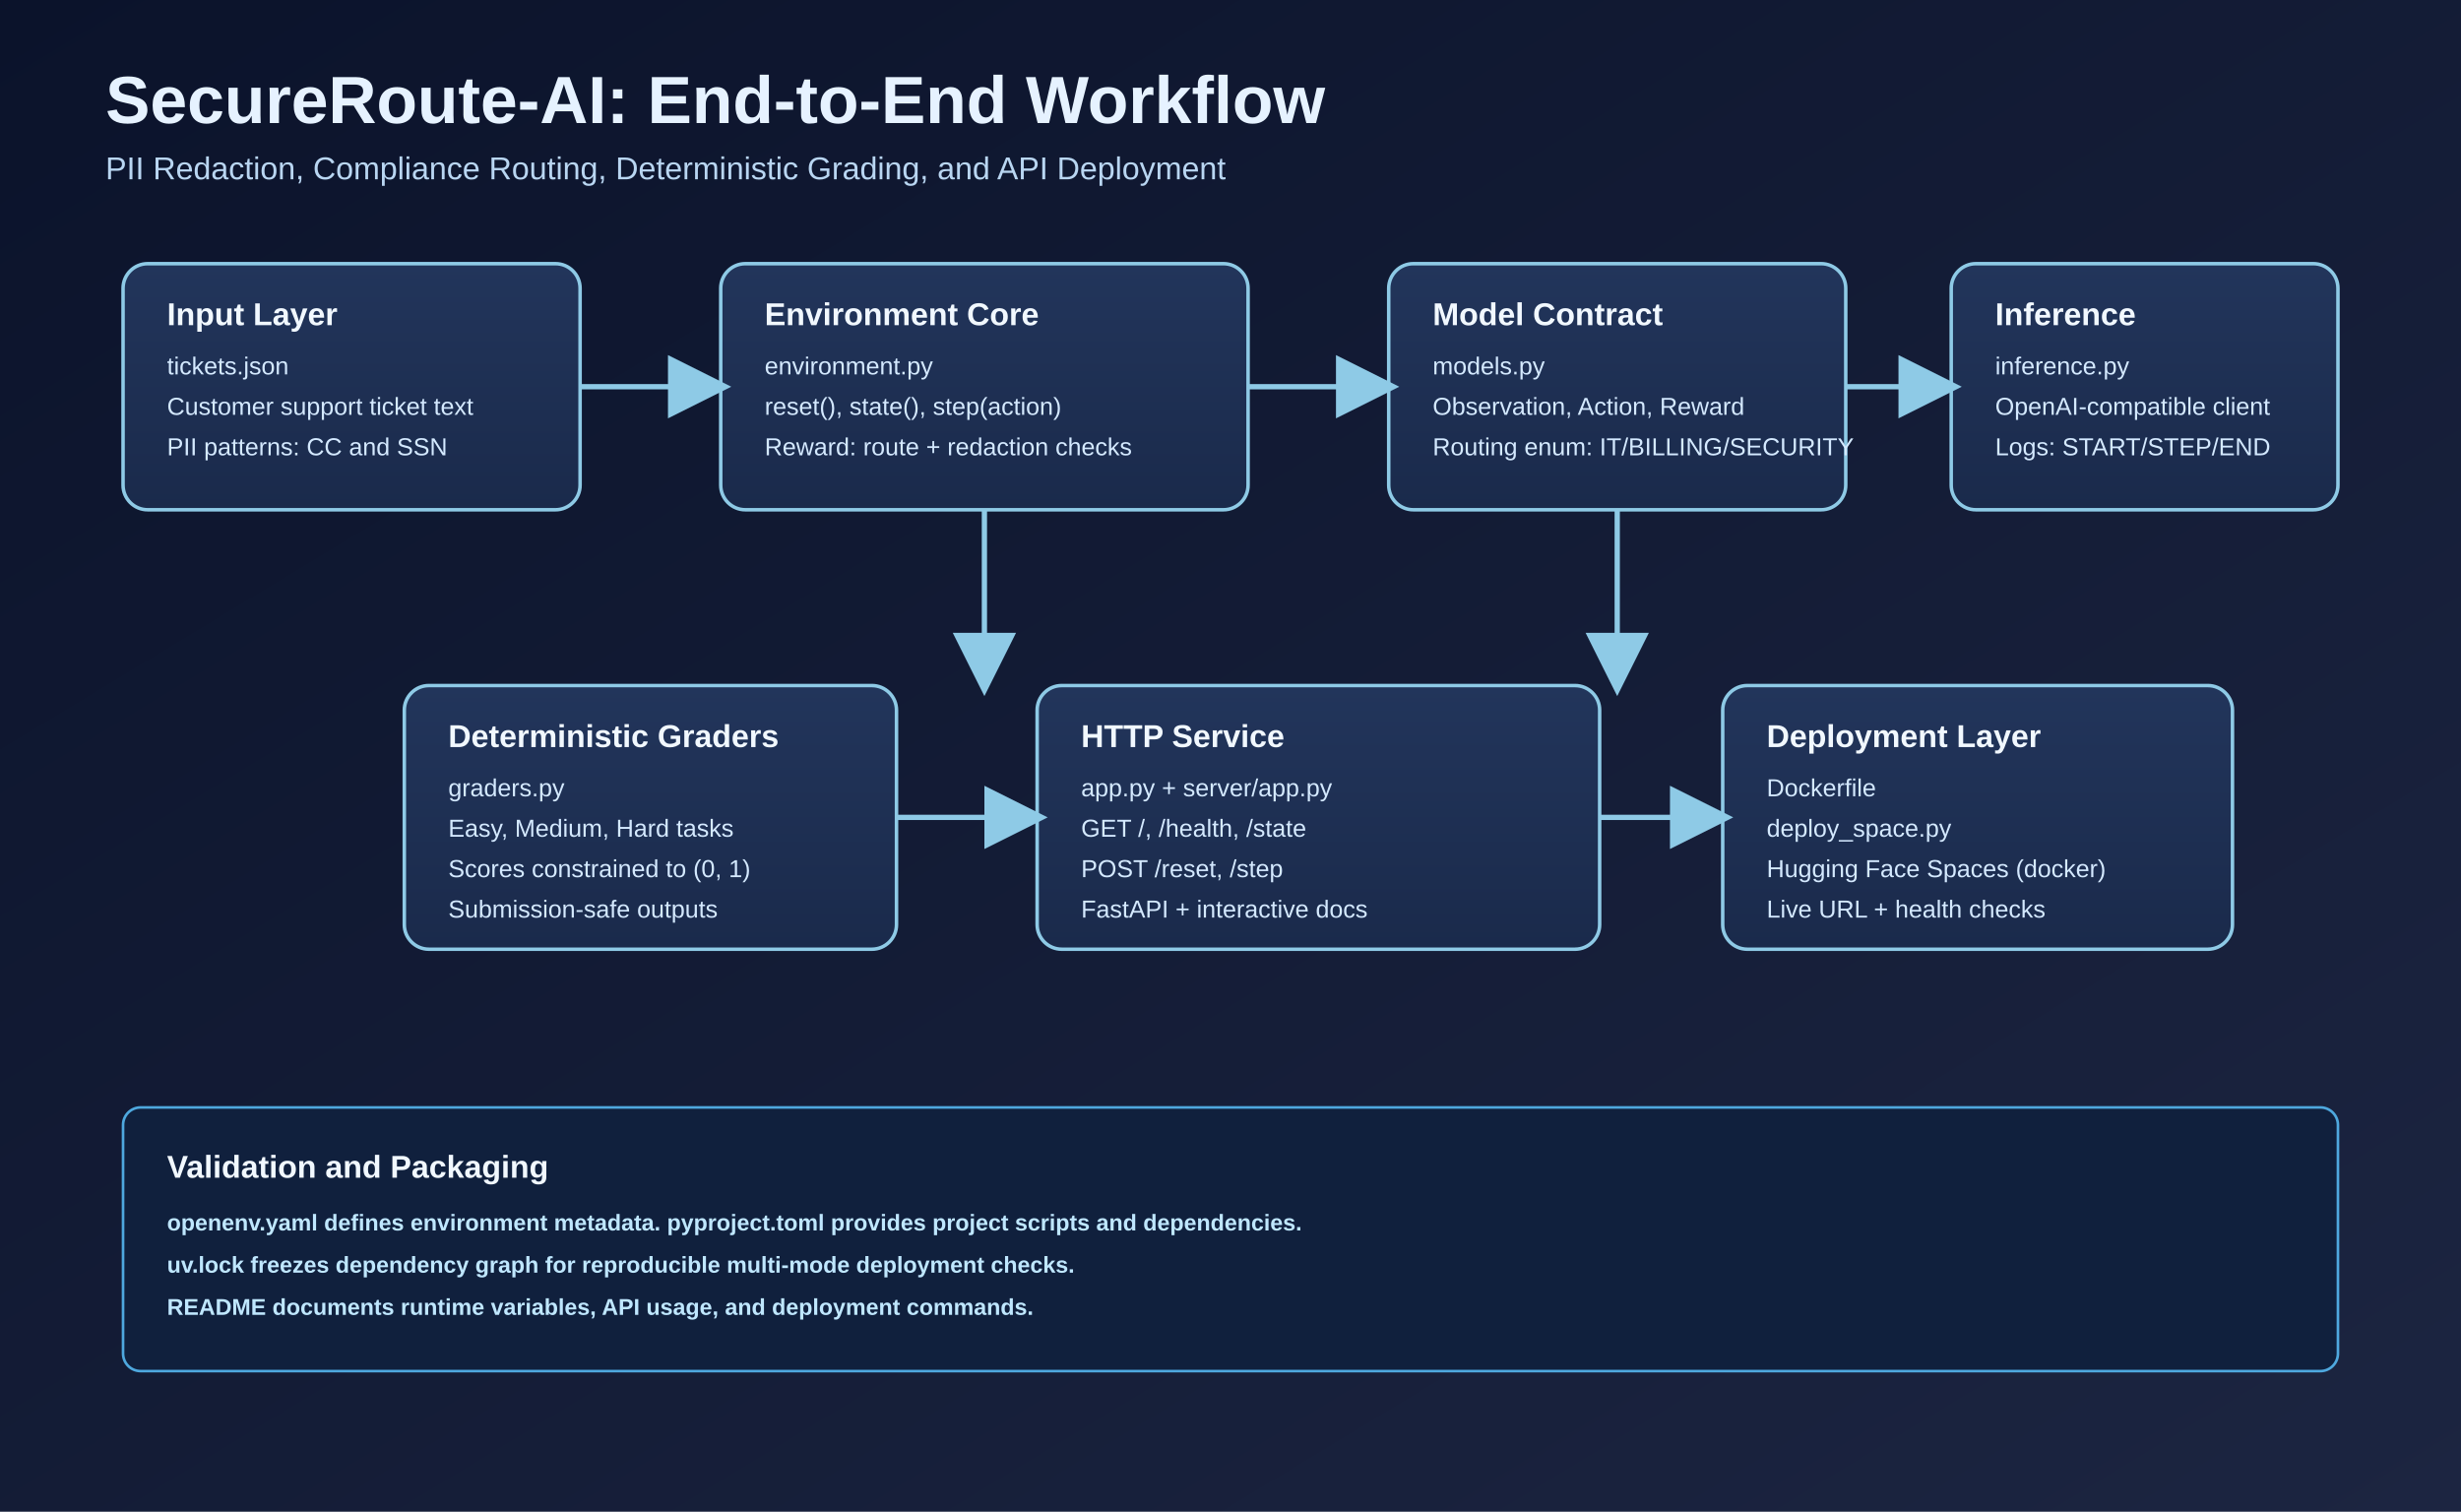
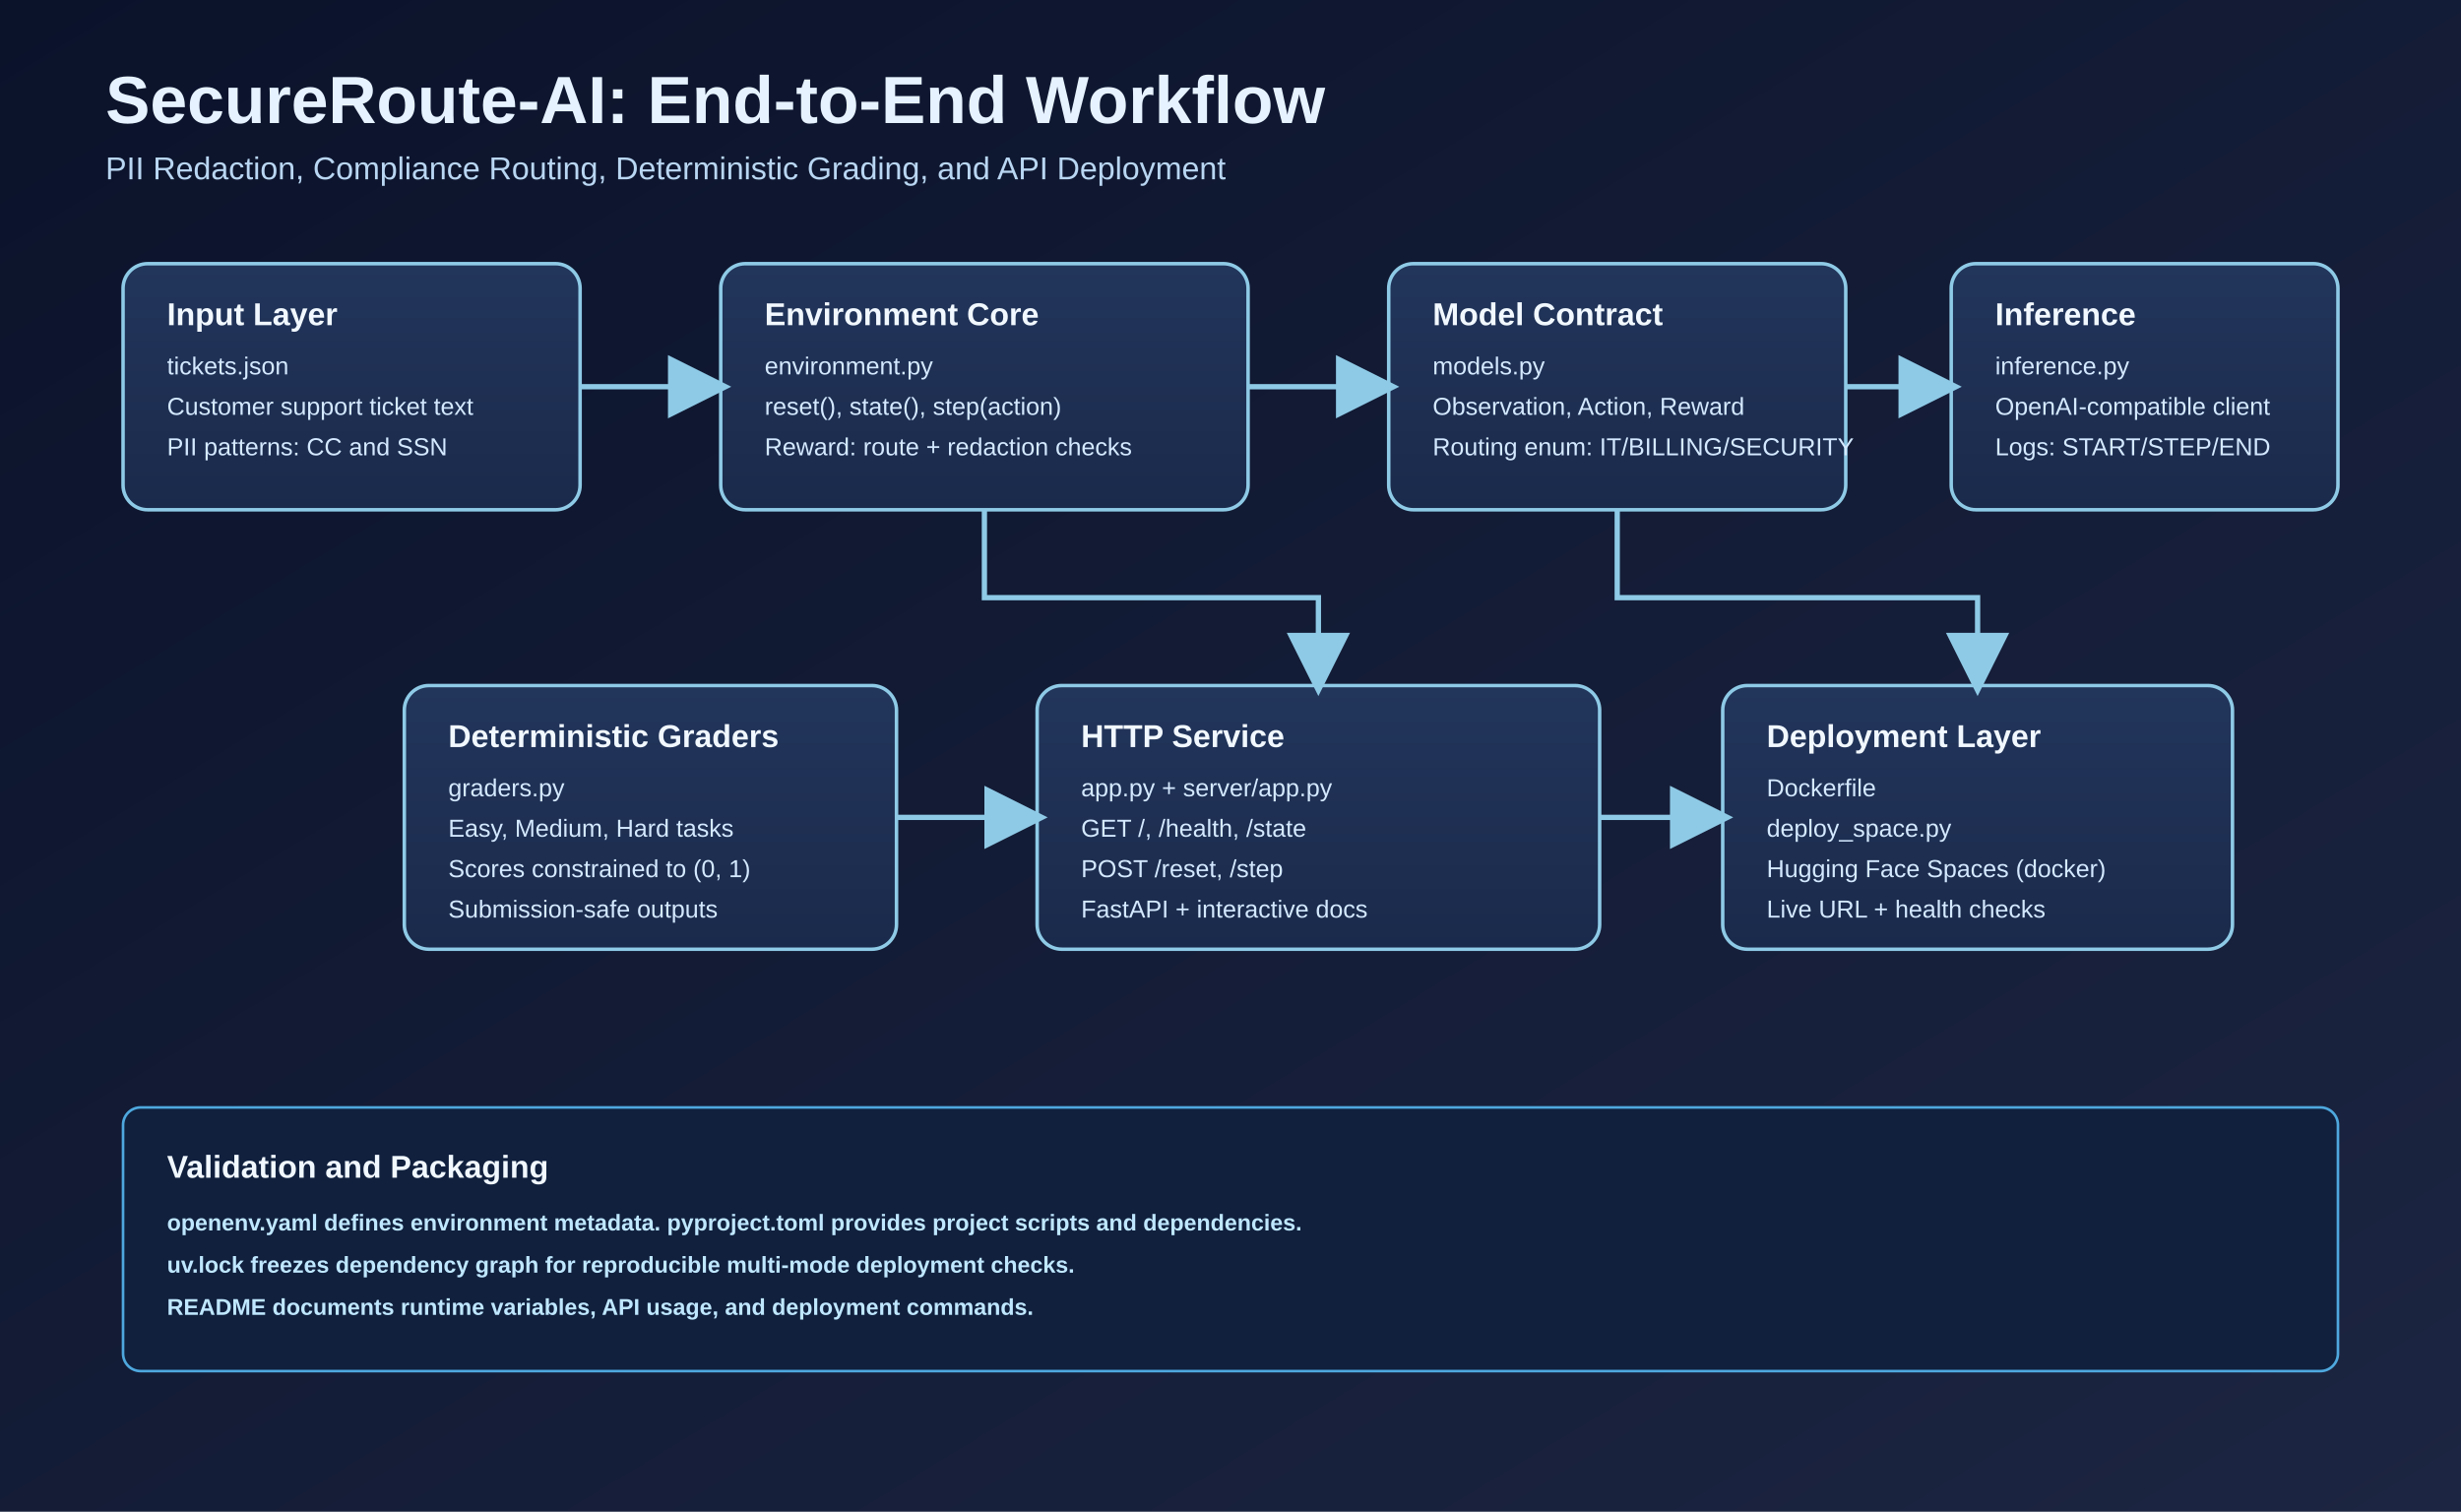
<svg xmlns="http://www.w3.org/2000/svg" width="1400" height="860" viewBox="0 0 1400 860" role="img" aria-labelledby="title desc">
  <defs>
    <linearGradient id="bg" x1="0" y1="0" x2="1" y2="1">
      <stop offset="0%" stop-color="#0b132b" />
      <stop offset="100%" stop-color="#1c2541" />
    </linearGradient>
    <linearGradient id="card" x1="0" y1="0" x2="0" y2="1">
      <stop offset="0%" stop-color="#22355b" />
      <stop offset="100%" stop-color="#1a2a4b" />
    </linearGradient>
    <marker id="arrow" markerWidth="12" markerHeight="12" refX="10" refY="6" orient="auto">
      <path d="M0,0 L12,6 L0,12 z" fill="#8ecae6" />
    </marker>
    <style>
      .title { font: 700 38px 'Segoe UI', Arial, sans-serif; fill: #e6f2ff; }
      .subtitle { font: 500 18px 'Segoe UI', Arial, sans-serif; fill: #b9d6f2; }
      .box { fill: url(#card); stroke: #8ecae6; stroke-width: 2; rx: 14; }
      .label { font: 700 18px 'Segoe UI', Arial, sans-serif; fill: #f1f8ff; }
      .text { font: 500 14px 'Segoe UI', Arial, sans-serif; fill: #d4e9ff; }
      .line { stroke: #8ecae6; stroke-width: 3; fill: none; marker-end: url(#arrow); }
      .note { fill: #10203d; stroke: #4ea8de; stroke-width: 1.5; rx: 10; }
      .noteText { font: 600 13px 'Segoe UI', Arial, sans-serif; fill: #bfe7ff; }
    </style>
  </defs>
  <rect x="0" y="0" width="1400" height="860" fill="url(#bg)" />
  <text x="60" y="70" class="title">SecureRoute-AI: End-to-End Workflow</text>
  <text x="60" y="102" class="subtitle">PII Redaction, Compliance Routing, Deterministic Grading, and API Deployment</text>
  <rect class="box" x="70" y="150" width="260" height="140" />
  <text class="label" x="95" y="185">Input Layer</text>
  <text class="text" x="95" y="213">tickets.json</text>
  <text class="text" x="95" y="236">Customer support ticket text</text>
  <text class="text" x="95" y="259">PII patterns: CC and SSN</text>
  <rect class="box" x="410" y="150" width="300" height="140" />
  <text class="label" x="435" y="185">Environment Core</text>
  <text class="text" x="435" y="213">environment.py</text>
  <text class="text" x="435" y="236">reset(), state(), step(action)</text>
  <text class="text" x="435" y="259">Reward: route + redaction checks</text>
  <rect class="box" x="790" y="150" width="260" height="140" />
  <text class="label" x="815" y="185">Model Contract</text>
  <text class="text" x="815" y="213">models.py</text>
  <text class="text" x="815" y="236">Observation, Action, Reward</text>
  <text class="text" x="815" y="259">Routing enum: IT/BILLING/SECURITY</text>
  <rect class="box" x="1110" y="150" width="220" height="140" />
  <text class="label" x="1135" y="185">Inference</text>
  <text class="text" x="1135" y="213">inference.py</text>
  <text class="text" x="1135" y="236">OpenAI-compatible client</text>
  <text class="text" x="1135" y="259">Logs: START/STEP/END</text>
  <rect class="box" x="230" y="390" width="280" height="150" />
  <text class="label" x="255" y="425">Deterministic Graders</text>
  <text class="text" x="255" y="453">graders.py</text>
  <text class="text" x="255" y="476">Easy, Medium, Hard tasks</text>
  <text class="text" x="255" y="499">Scores constrained to (0, 1)</text>
  <text class="text" x="255" y="522">Submission-safe outputs</text>
  <rect class="box" x="590" y="390" width="320" height="150" />
  <text class="label" x="615" y="425">HTTP Service</text>
  <text class="text" x="615" y="453">app.py + server/app.py</text>
  <text class="text" x="615" y="476">GET /, /health, /state</text>
  <text class="text" x="615" y="499">POST /reset, /step</text>
  <text class="text" x="615" y="522">FastAPI + interactive docs</text>
  <rect class="box" x="980" y="390" width="290" height="150" />
  <text class="label" x="1005" y="425">Deployment Layer</text>
  <text class="text" x="1005" y="453">Dockerfile</text>
  <text class="text" x="1005" y="476">deploy_space.py</text>
  <text class="text" x="1005" y="499">Hugging Face Spaces (docker)</text>
  <text class="text" x="1005" y="522">Live URL + health checks</text>
  <rect class="note" x="70" y="630" width="1260" height="150" />
  <text class="label" x="95" y="670">Validation and Packaging</text>
  <text class="noteText" x="95" y="700">openenv.yaml defines environment metadata. pyproject.toml provides project scripts and dependencies.</text>
  <text class="noteText" x="95" y="724">uv.lock freezes dependency graph for reproducible multi-mode deployment checks.</text>
  <text class="noteText" x="95" y="748">README documents runtime variables, API usage, and deployment commands.</text>
  <path class="line" d="M330 220 L410 220" />
  <path class="line" d="M710 220 L790 220" />
  <path class="line" d="M1050 220 L1110 220" />
-   <path class="line" d="M560 290 L560 390" />
-   <path class="line" d="M920 290 L920 390" />
+   <path class="line" d="M560 290 L560 340 L750 340 L750 390" />
+   <path class="line" d="M920 290 L920 340 L1125 340 L1125 390" />
  <path class="line" d="M510 465 L590 465" />
  <path class="line" d="M910 465 L980 465" />
</svg>
